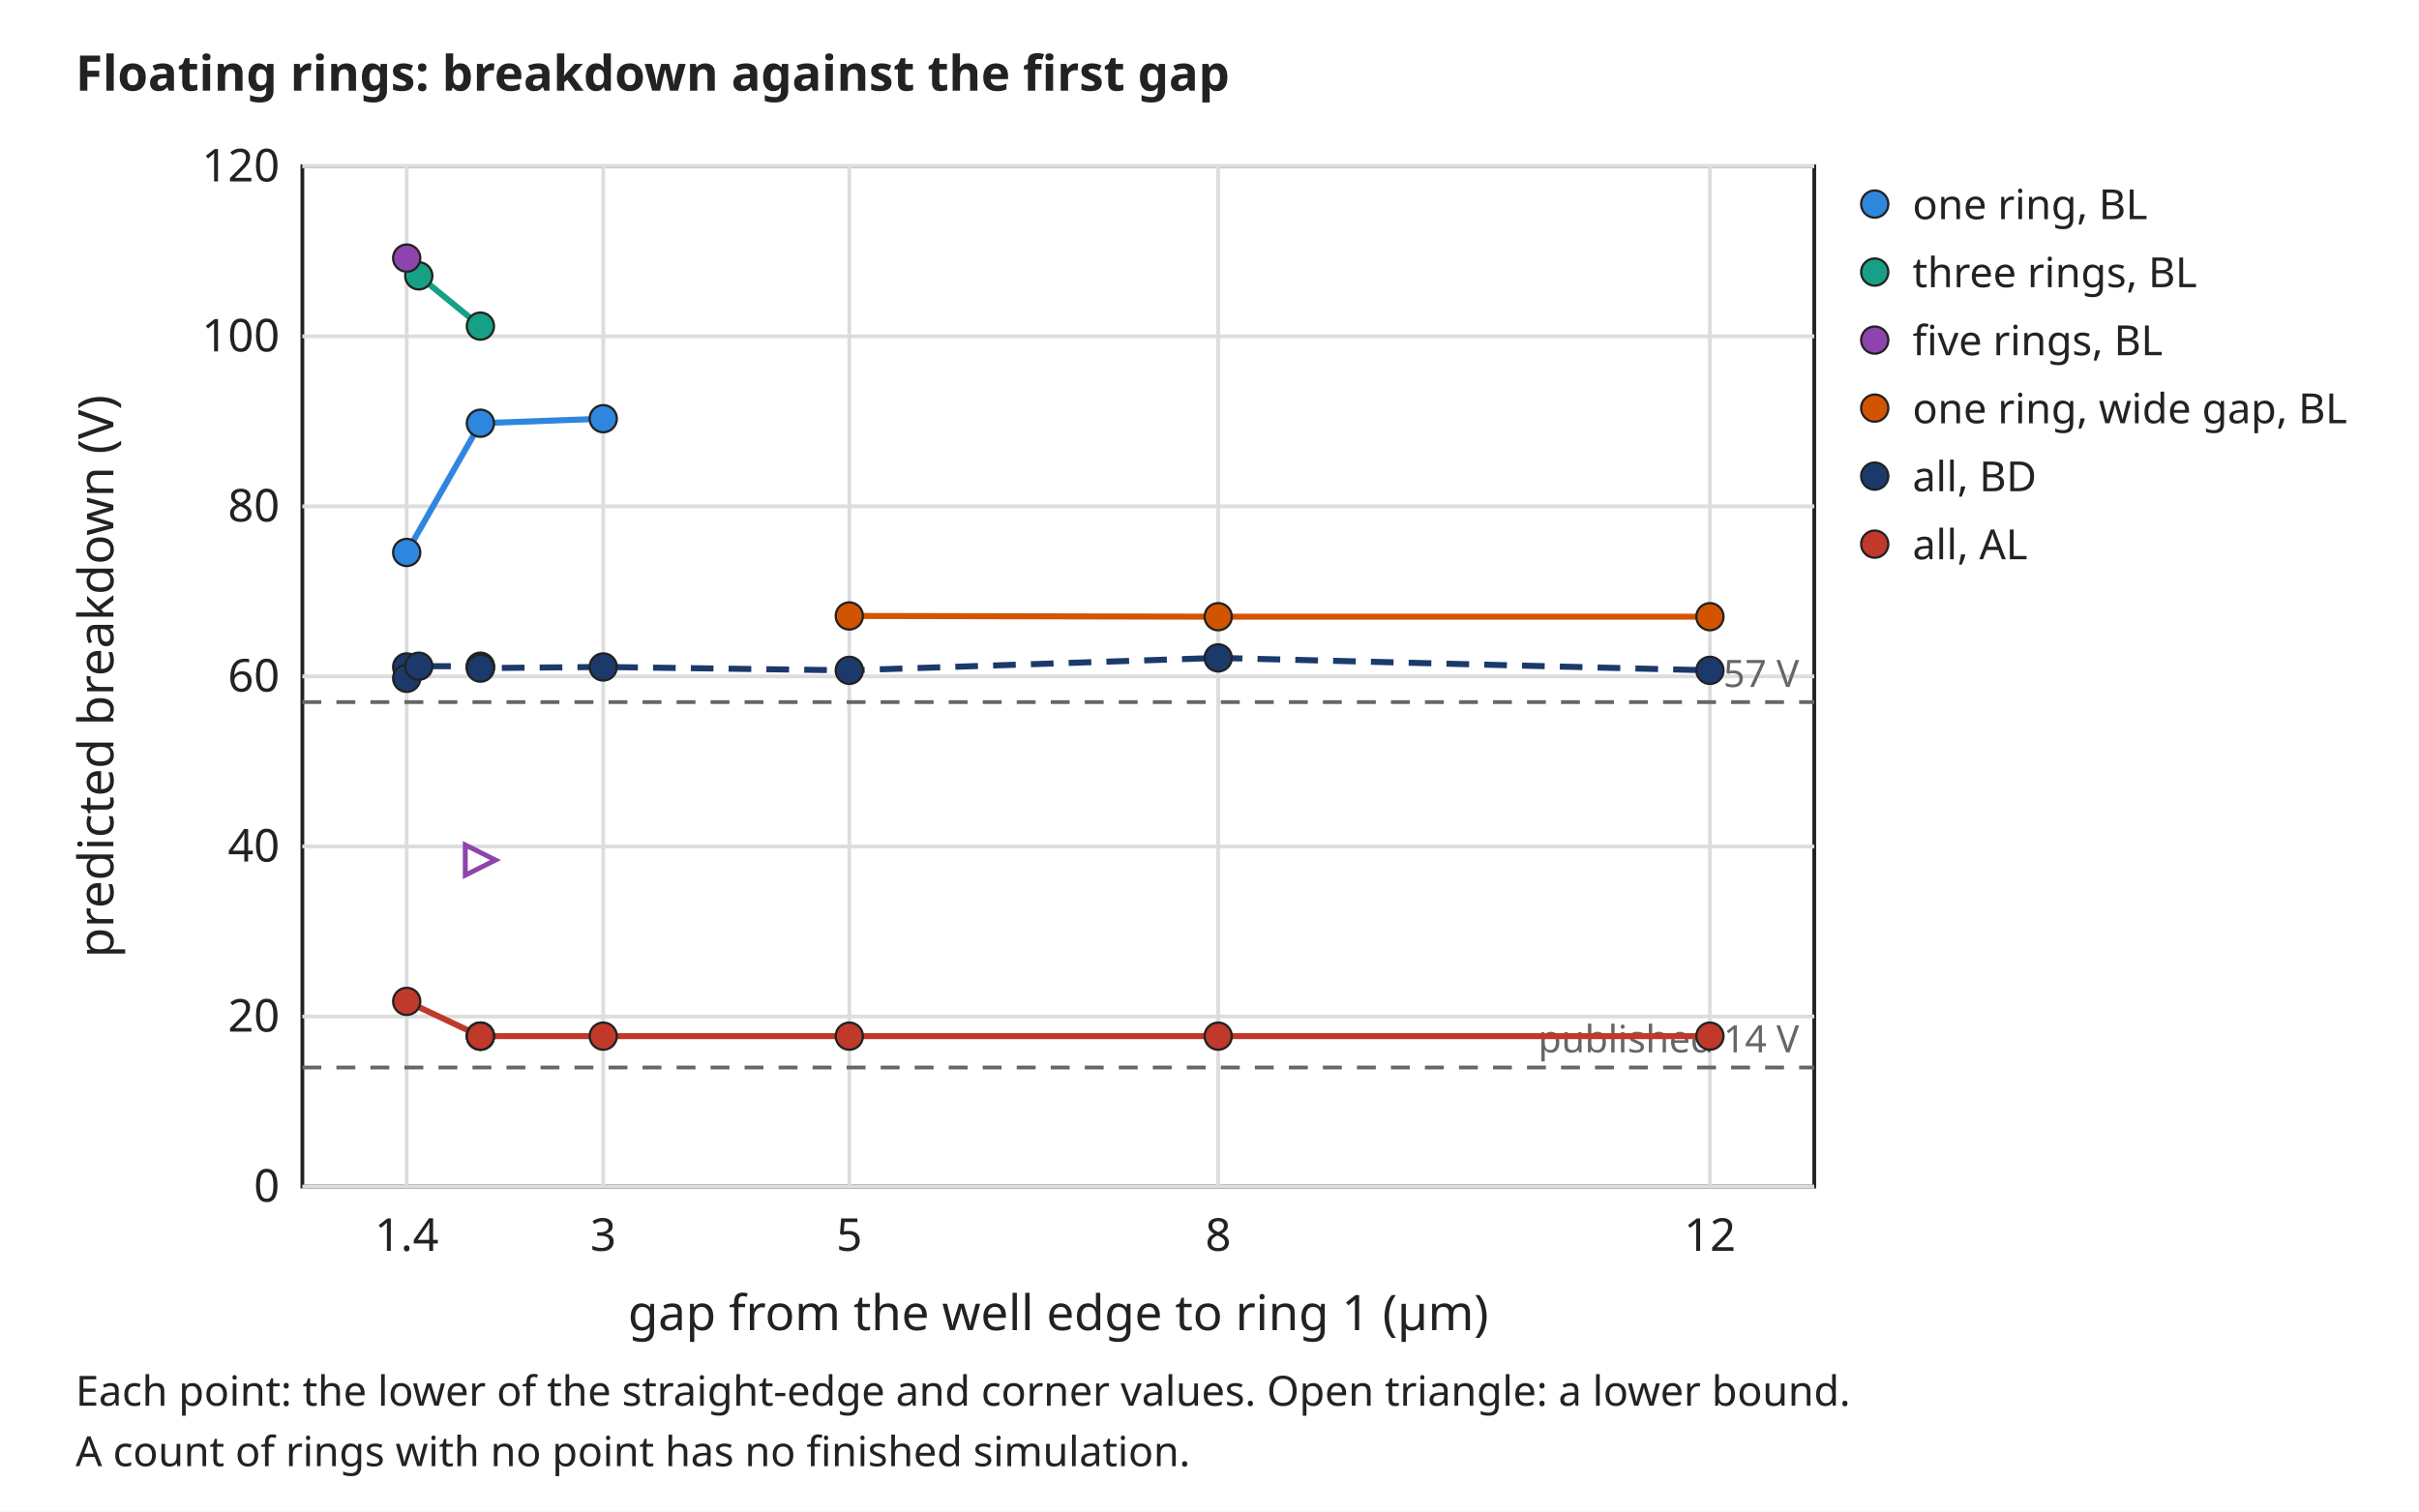
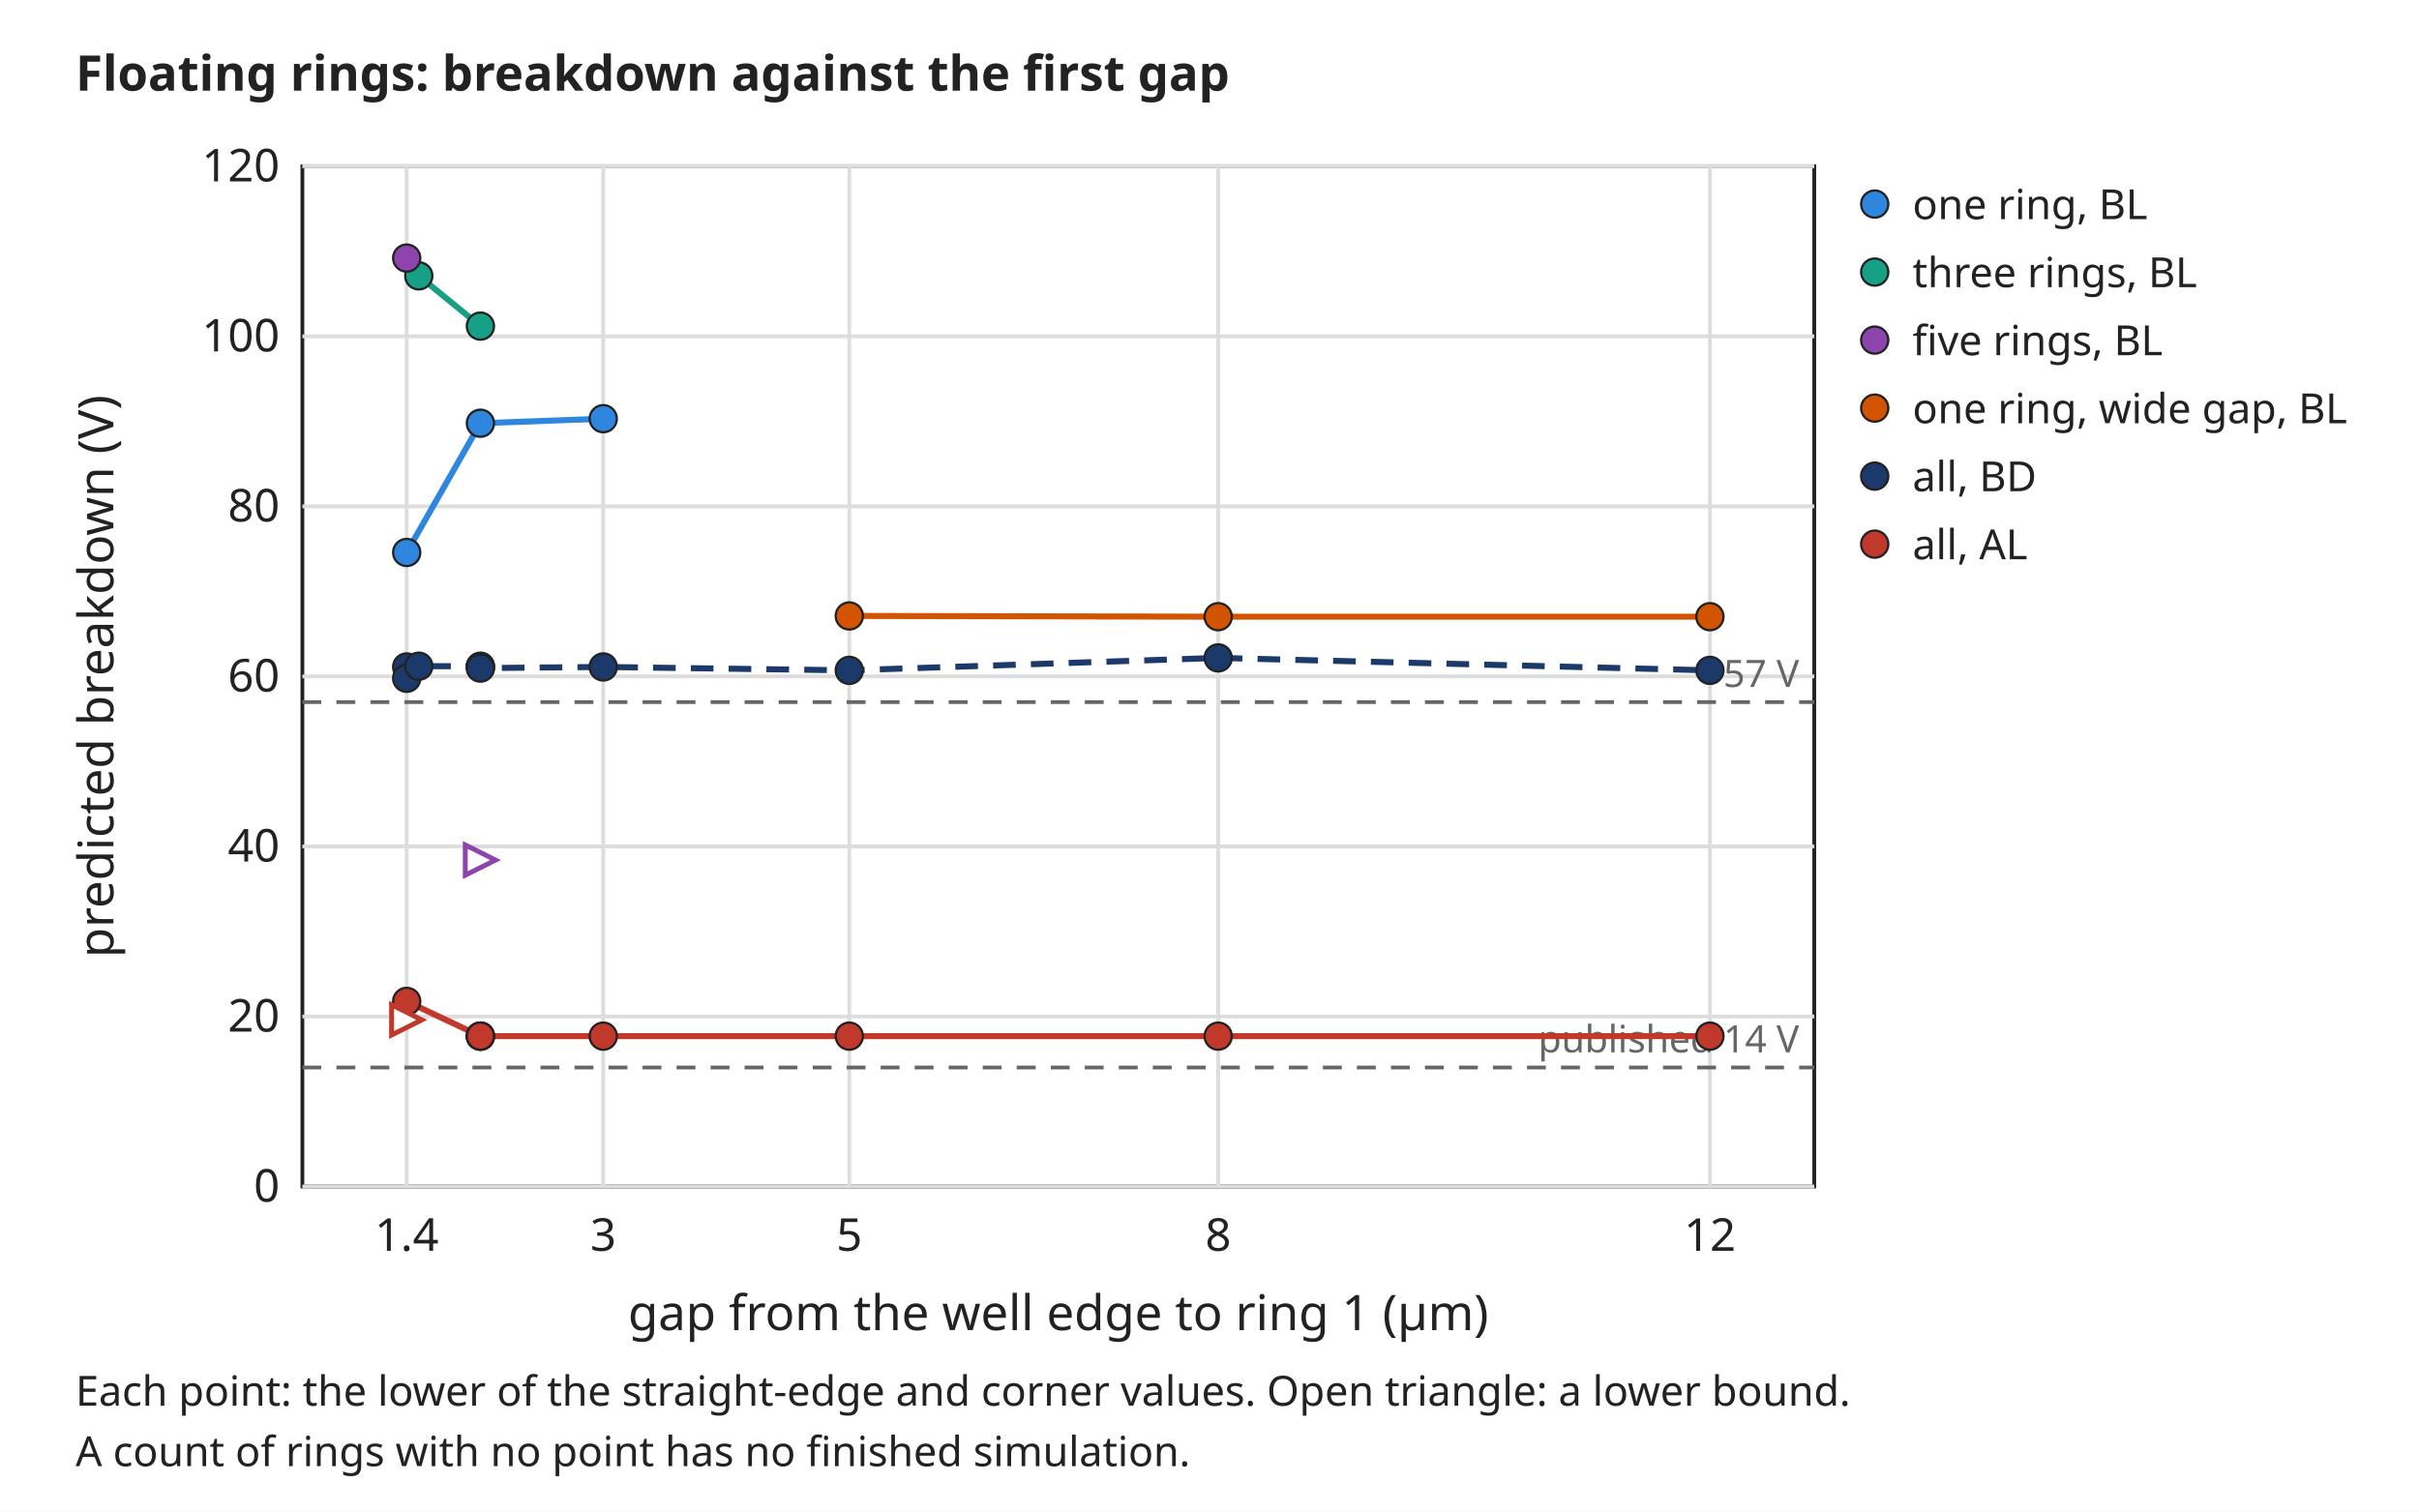
<svg xmlns="http://www.w3.org/2000/svg" width="640" height="400" viewBox="0 0 640 400" font-family="sans-serif" font-size="13">
  <rect width="640" height="400" fill="white" />
  <text x="20" y="24" text-anchor="start" font-size="13" font-weight="bold" fill="#222222">Floating rings: breakdown against the first gap</text>
  <rect x="80" y="44" width="400" height="270" rx="0" fill="none" stroke="#222222" />
  <line x1="107.6" y1="44" x2="107.6" y2="314" stroke="#dddddd" stroke-width="1" />
  <text x="107.6" y="331" text-anchor="middle" font-size="12" font-weight="normal" fill="#222222">1.4</text>
  <line x1="159.6" y1="44" x2="159.6" y2="314" stroke="#dddddd" stroke-width="1" />
  <text x="159.6" y="331" text-anchor="middle" font-size="12" font-weight="normal" fill="#222222">3</text>
  <line x1="224.7" y1="44" x2="224.7" y2="314" stroke="#dddddd" stroke-width="1" />
  <text x="224.7" y="331" text-anchor="middle" font-size="12" font-weight="normal" fill="#222222">5</text>
  <line x1="322.3" y1="44" x2="322.3" y2="314" stroke="#dddddd" stroke-width="1" />
  <text x="322.3" y="331" text-anchor="middle" font-size="12" font-weight="normal" fill="#222222">8</text>
  <line x1="452.4" y1="44" x2="452.4" y2="314" stroke="#dddddd" stroke-width="1" />
  <text x="452.4" y="331" text-anchor="middle" font-size="12" font-weight="normal" fill="#222222">12</text>
  <line x1="80" y1="314.0" x2="480" y2="314.0" stroke="#dddddd" stroke-width="1" />
  <text x="74" y="318.0" text-anchor="end" font-size="12" font-weight="normal" fill="#222222">0</text>
  <line x1="80" y1="269.0" x2="480" y2="269.0" stroke="#dddddd" stroke-width="1" />
  <text x="74" y="273.0" text-anchor="end" font-size="12" font-weight="normal" fill="#222222">20</text>
  <line x1="80" y1="224.0" x2="480" y2="224.0" stroke="#dddddd" stroke-width="1" />
  <text x="74" y="228.0" text-anchor="end" font-size="12" font-weight="normal" fill="#222222">40</text>
  <line x1="80" y1="179.0" x2="480" y2="179.0" stroke="#dddddd" stroke-width="1" />
  <text x="74" y="183.0" text-anchor="end" font-size="12" font-weight="normal" fill="#222222">60</text>
  <line x1="80" y1="134.0" x2="480" y2="134.0" stroke="#dddddd" stroke-width="1" />
  <text x="74" y="138.0" text-anchor="end" font-size="12" font-weight="normal" fill="#222222">80</text>
  <line x1="80" y1="89.0" x2="480" y2="89.0" stroke="#dddddd" stroke-width="1" />
  <text x="74" y="93.0" text-anchor="end" font-size="12" font-weight="normal" fill="#222222">100</text>
  <line x1="80" y1="44.0" x2="480" y2="44.0" stroke="#dddddd" stroke-width="1" />
  <text x="74" y="48.0" text-anchor="end" font-size="12" font-weight="normal" fill="#222222">120</text>
  <text x="280.0" y="352" text-anchor="middle" font-size="13" font-weight="normal" fill="#222222">gap from the well edge to ring 1 (µm)</text>
  <text x="30" y="179.0" text-anchor="middle" font-size="13" font-weight="normal" fill="#222222" transform="rotate(-90 30 179.0)">predicted breakdown (V)</text>
  <line x1="80" y1="282.5" x2="480" y2="282.5" stroke="#666666" stroke-width="1" stroke-dasharray="5 4" />
  <text x="476" y="278.5" text-anchor="end" font-size="10" font-weight="normal" fill="#666666">published 14 V</text>
  <line x1="80" y1="185.8" x2="480" y2="185.8" stroke="#666666" stroke-width="1" stroke-dasharray="5 4" />
  <text x="476" y="181.8" text-anchor="end" font-size="10" font-weight="normal" fill="#666666">57 V</text>
  <polyline points="107.6,146.2 127.1,112.0 159.6,110.8" stroke="#2e86de" stroke-width="1.6" fill="none" />
  <circle cx="107.6" cy="146.2" r="3.6" fill="#2e86de" stroke="#222222" stroke-width="0.6" />
  <circle cx="127.1" cy="112.0" r="3.6" fill="#2e86de" stroke="#222222" stroke-width="0.6" />
  <circle cx="159.6" cy="110.8" r="3.6" fill="#2e86de" stroke="#222222" stroke-width="0.6" />
  <circle cx="496.0" cy="54.0" r="3.6" fill="#2e86de" stroke="#222222" stroke-width="0.6" />
  <text x="506" y="58" text-anchor="start" font-size="11" font-weight="normal" fill="#222222">one ring, BL</text>
  <polyline points="110.8,73.0 127.1,86.3" stroke="#16a085" stroke-width="1.6" fill="none" />
  <circle cx="110.8" cy="73.0" r="3.6" fill="#16a085" stroke="#222222" stroke-width="0.6" />
  <circle cx="127.1" cy="86.3" r="3.6" fill="#16a085" stroke="#222222" stroke-width="0.6" />
  <circle cx="496.0" cy="72.0" r="3.6" fill="#16a085" stroke="#222222" stroke-width="0.6" />
  <text x="506" y="76" text-anchor="start" font-size="11" font-weight="normal" fill="#222222">three rings, BL</text>
  <circle cx="107.6" cy="68.3" r="3.6" fill="#8e44ad" stroke="#222222" stroke-width="0.6" />
  <path d="M123.1,223.6 L131.1,227.6 L123.1,231.6 Z" fill="white" stroke="#8e44ad" stroke-width="1.3" />
  <circle cx="496.0" cy="90.0" r="3.6" fill="#8e44ad" stroke="#222222" stroke-width="0.6" />
  <text x="506" y="94" text-anchor="start" font-size="11" font-weight="normal" fill="#222222">five rings, BL</text>
  <polyline points="224.7,163.0 322.3,163.2 452.4,163.2" stroke="#d35400" stroke-width="1.6" fill="none" />
  <circle cx="224.7" cy="163.0" r="3.6" fill="#d35400" stroke="#222222" stroke-width="0.6" />
  <circle cx="322.3" cy="163.2" r="3.6" fill="#d35400" stroke="#222222" stroke-width="0.6" />
  <circle cx="452.4" cy="163.2" r="3.6" fill="#d35400" stroke="#222222" stroke-width="0.6" />
  <circle cx="496.0" cy="108.0" r="3.6" fill="#d35400" stroke="#222222" stroke-width="0.6" />
  <text x="506" y="112" text-anchor="start" font-size="11" font-weight="normal" fill="#222222">one ring, wide gap, BL</text>
  <polyline points="107.6,176.5 107.6,179.5 110.8,176.3 127.1,176.3 127.1,176.5 127.1,176.8 159.6,176.5 224.7,177.4 322.3,174.1 452.4,177.4" stroke="#1b3a6b" stroke-width="1.6" fill="none" stroke-dasharray="6 4" />
  <circle cx="107.6" cy="176.5" r="3.6" fill="#1b3a6b" stroke="#222222" stroke-width="0.6" />
  <circle cx="107.6" cy="179.5" r="3.6" fill="#1b3a6b" stroke="#222222" stroke-width="0.6" />
  <circle cx="110.8" cy="176.3" r="3.6" fill="#1b3a6b" stroke="#222222" stroke-width="0.6" />
  <circle cx="127.1" cy="176.3" r="3.6" fill="#1b3a6b" stroke="#222222" stroke-width="0.6" />
  <circle cx="127.1" cy="176.5" r="3.6" fill="#1b3a6b" stroke="#222222" stroke-width="0.6" />
  <circle cx="127.1" cy="176.8" r="3.6" fill="#1b3a6b" stroke="#222222" stroke-width="0.6" />
  <circle cx="159.6" cy="176.5" r="3.6" fill="#1b3a6b" stroke="#222222" stroke-width="0.6" />
  <circle cx="224.7" cy="177.4" r="3.6" fill="#1b3a6b" stroke="#222222" stroke-width="0.6" />
  <circle cx="322.3" cy="174.1" r="3.6" fill="#1b3a6b" stroke="#222222" stroke-width="0.6" />
  <circle cx="452.4" cy="177.4" r="3.6" fill="#1b3a6b" stroke="#222222" stroke-width="0.6" />
  <circle cx="496.0" cy="126.0" r="3.6" fill="#1b3a6b" stroke="#222222" stroke-width="0.6" />
  <text x="506" y="130" text-anchor="start" font-size="11" font-weight="normal" fill="#222222">all, BD</text>
  <polyline points="107.6,265.0 127.1,274.2 127.1,274.2 127.1,274.2 159.6,274.2 224.7,274.2 322.3,274.2 452.4,274.2" stroke="#c0392b" stroke-width="1.6" fill="none" />
  <circle cx="107.6" cy="265.0" r="3.6" fill="#c0392b" stroke="#222222" stroke-width="0.6" />
+   <path d="M103.6,265.9 L111.6,269.9 L103.6,273.9 Z" fill="white" stroke="#c0392b" stroke-width="1.3" />
  <circle cx="127.1" cy="274.2" r="3.6" fill="#c0392b" stroke="#222222" stroke-width="0.6" />
  <circle cx="127.1" cy="274.2" r="3.6" fill="#c0392b" stroke="#222222" stroke-width="0.6" />
  <circle cx="127.1" cy="274.2" r="3.6" fill="#c0392b" stroke="#222222" stroke-width="0.6" />
  <circle cx="159.6" cy="274.2" r="3.6" fill="#c0392b" stroke="#222222" stroke-width="0.6" />
  <circle cx="224.7" cy="274.2" r="3.6" fill="#c0392b" stroke="#222222" stroke-width="0.6" />
  <circle cx="322.3" cy="274.2" r="3.6" fill="#c0392b" stroke="#222222" stroke-width="0.6" />
  <circle cx="452.4" cy="274.2" r="3.6" fill="#c0392b" stroke="#222222" stroke-width="0.6" />
  <circle cx="496.0" cy="144.0" r="3.6" fill="#c0392b" stroke="#222222" stroke-width="0.6" />
  <text x="506" y="148" text-anchor="start" font-size="11" font-weight="normal" fill="#222222">all, AL</text>
  <text x="20" y="372" text-anchor="start" font-size="11" font-weight="normal" fill="#222222">Each point: the lower of the straight-edge and corner values. Open triangle: a lower bound.</text>
  <text x="20" y="388" text-anchor="start" font-size="11" font-weight="normal" fill="#222222">A count of rings with no point has no finished simulation.</text>
</svg>
